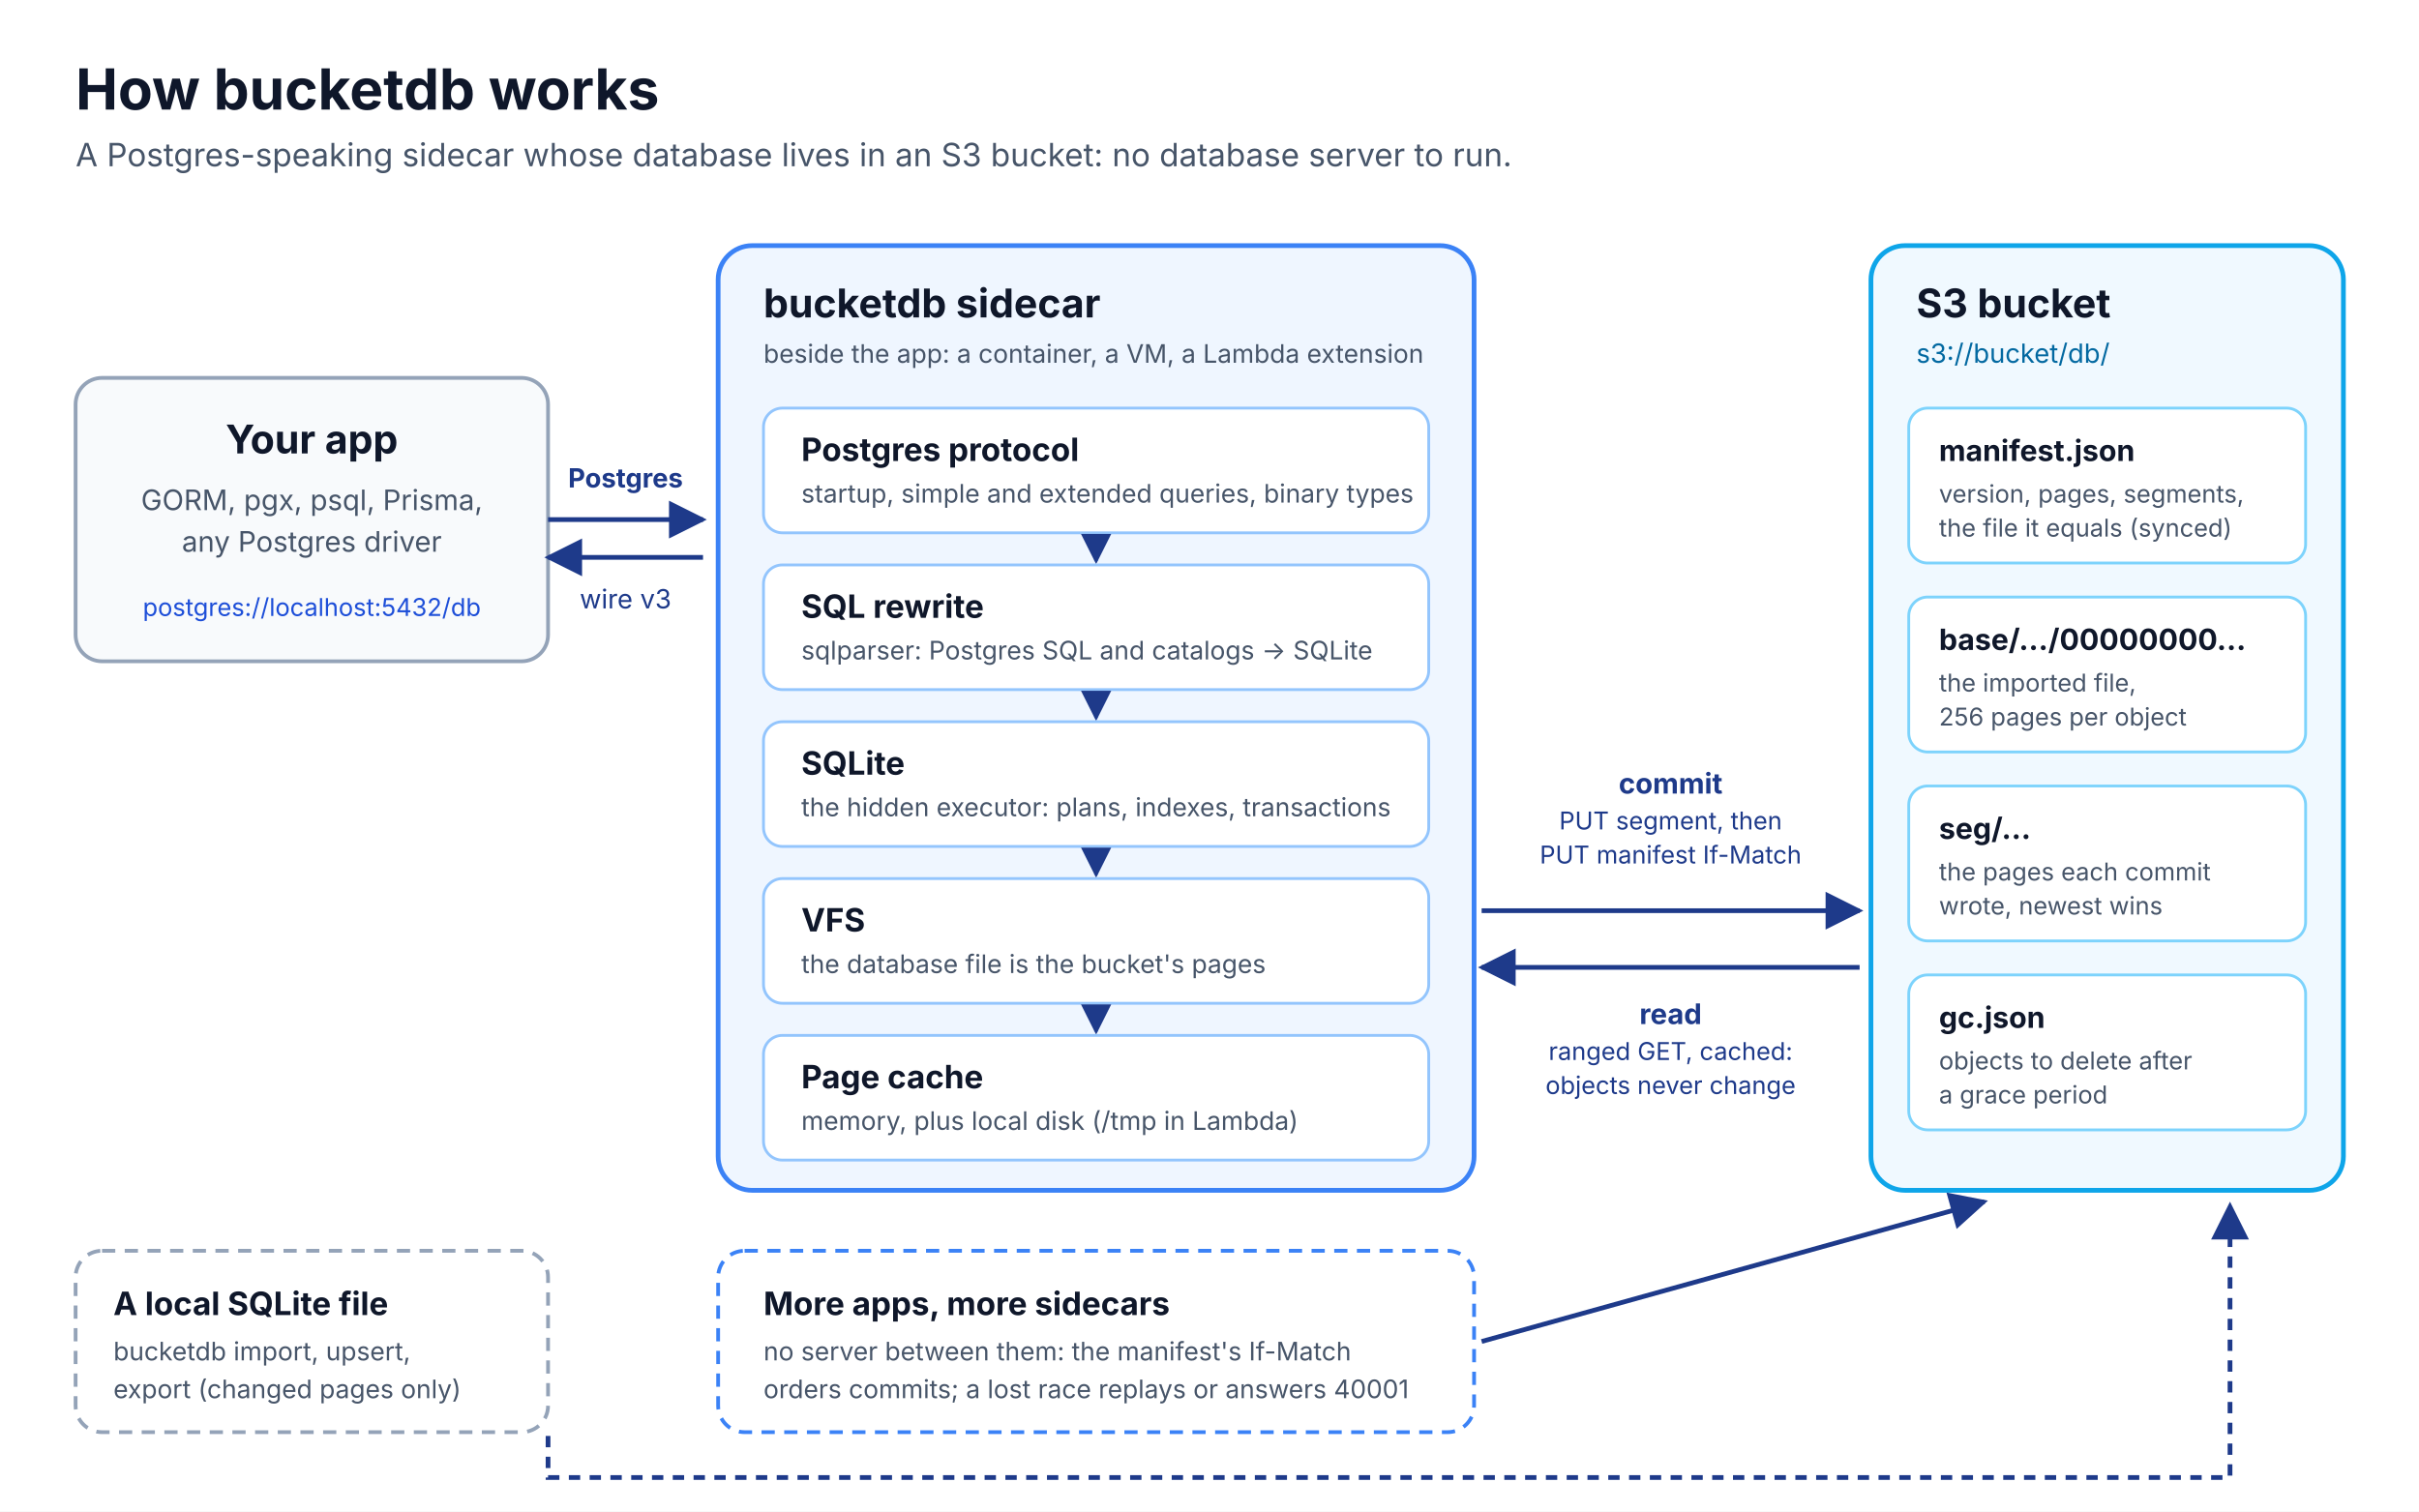
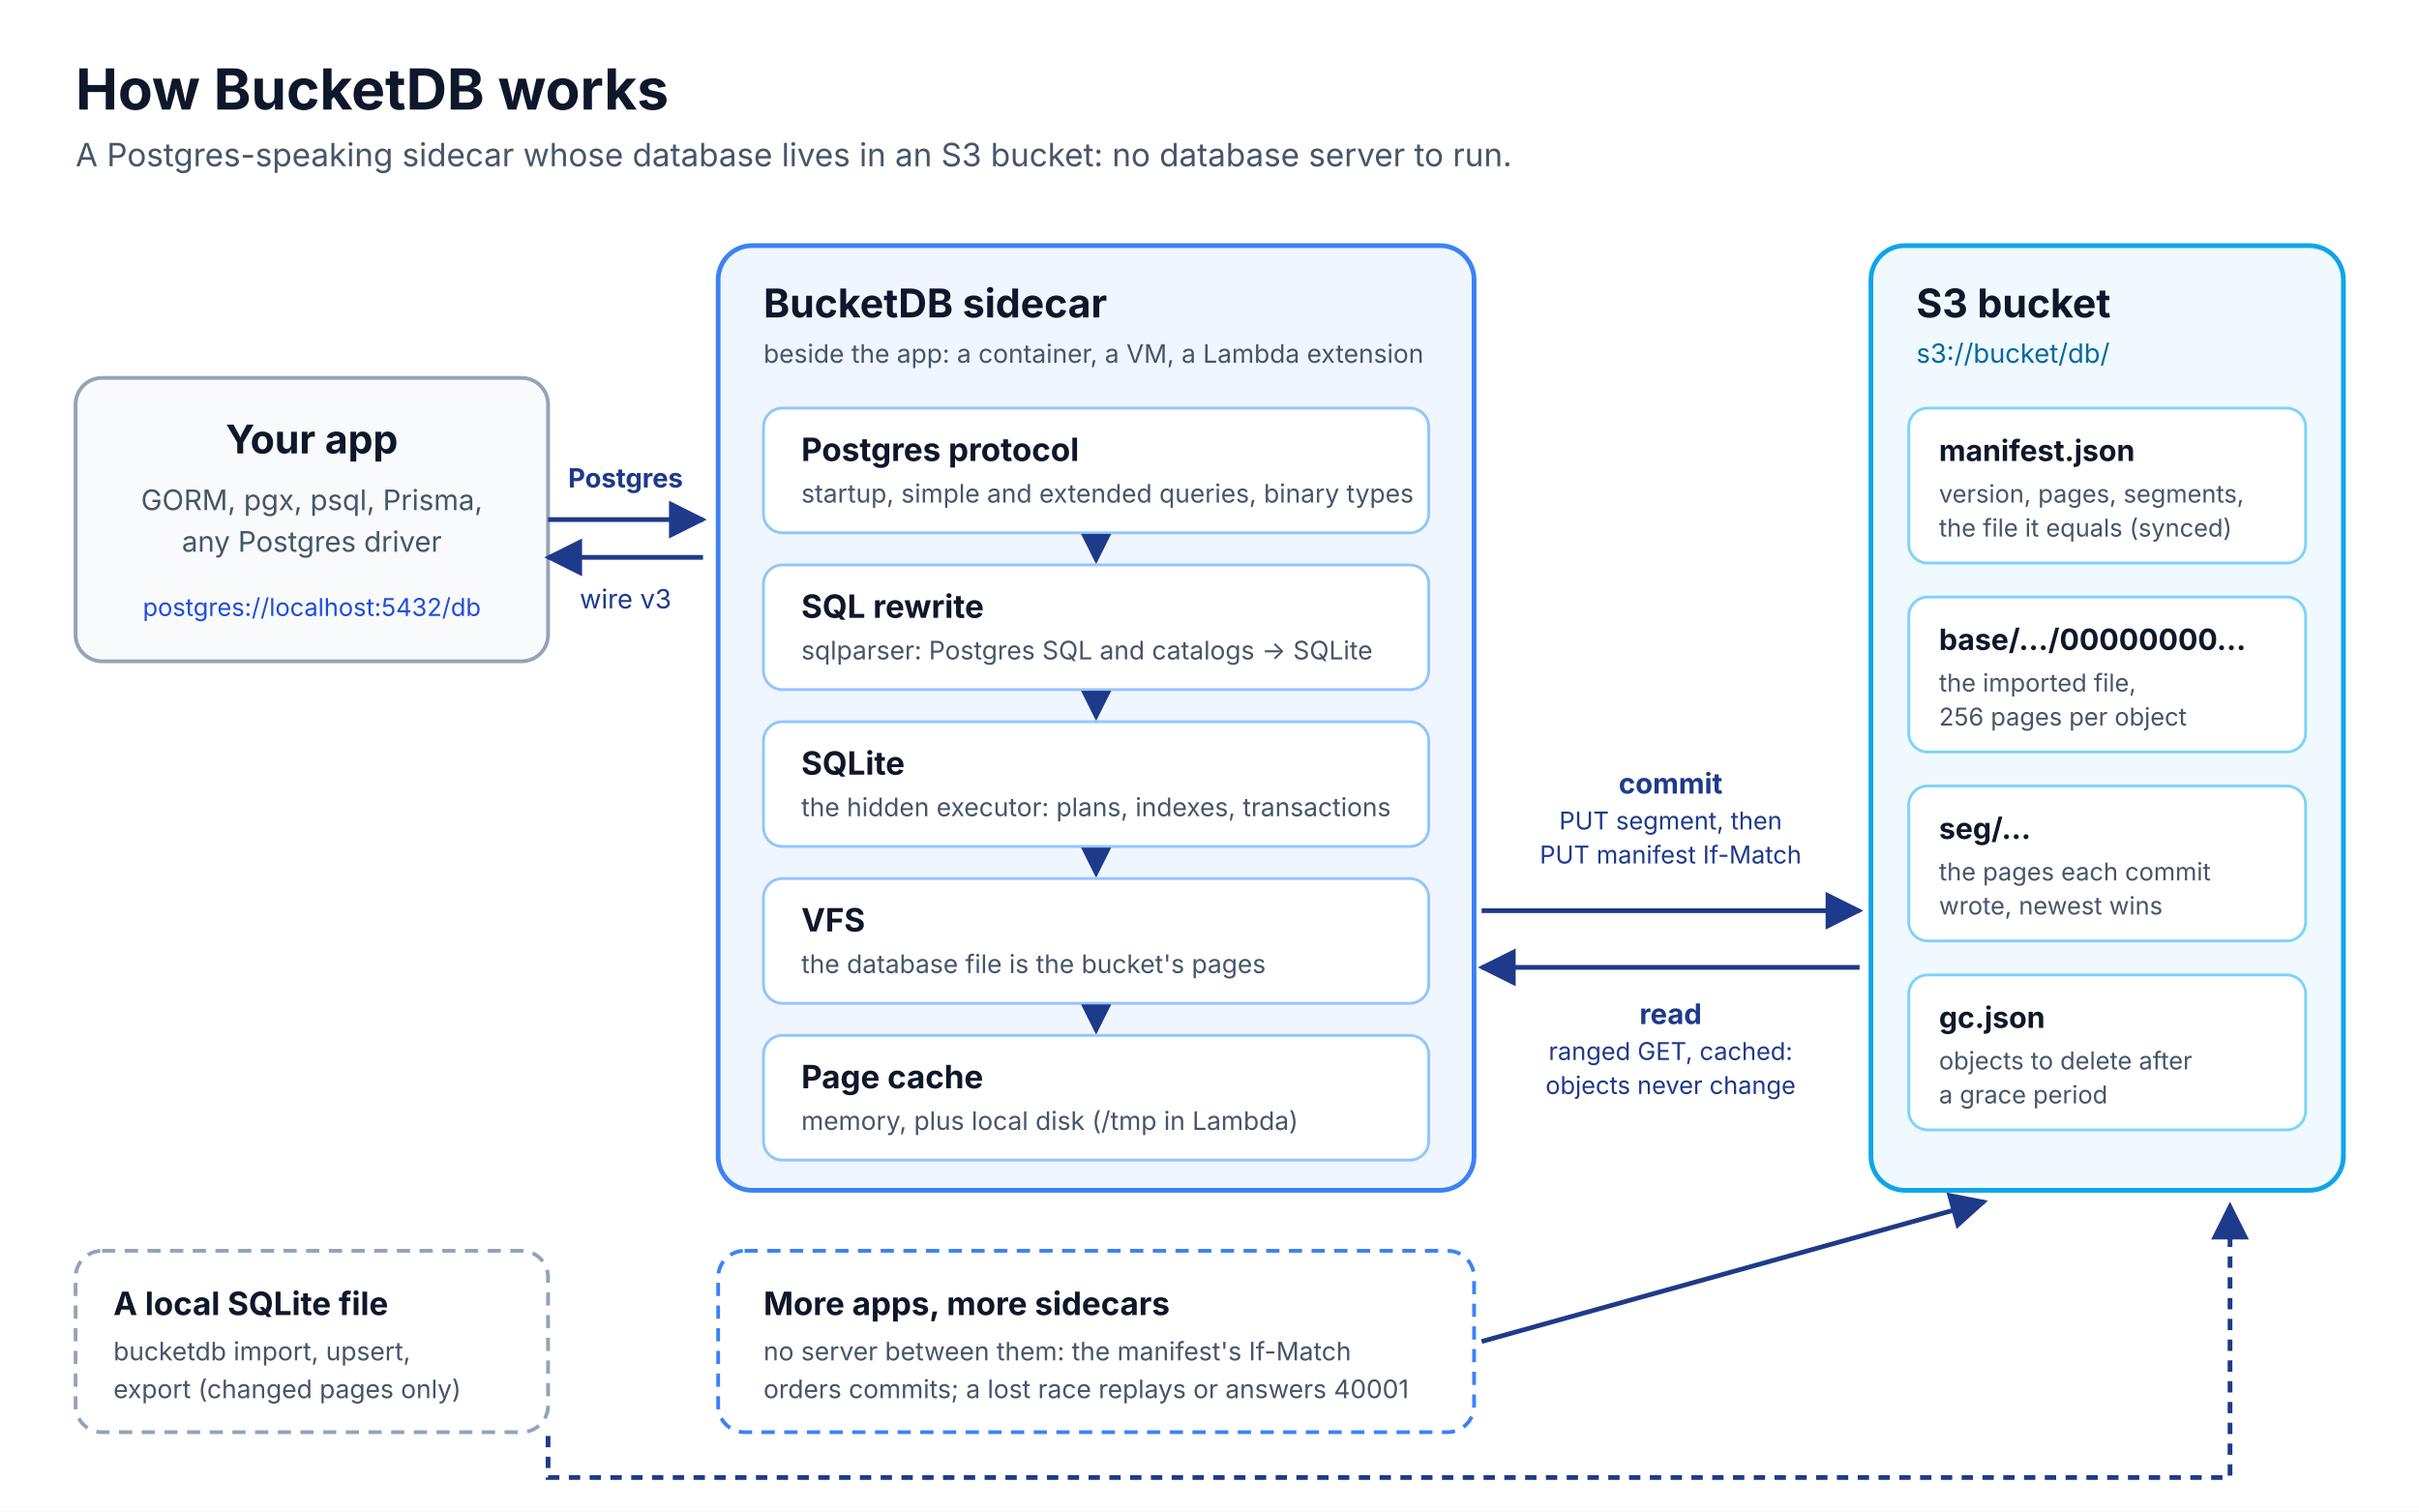
<svg xmlns="http://www.w3.org/2000/svg" viewBox="0 0 1280 800" width="1280" height="800">
  <defs>
    <marker id="arrow" viewBox="0 0 10 10" refX="9" refY="5" markerWidth="8" markerHeight="8" orient="auto-start-reverse">
      <path d="M0 0 L10 5 L0 10 z" fill="#1E3A8A" />
    </marker>
  </defs>
  <rect width="1280" height="800" fill="#FFFFFF" />
-   <text x="40" y="58" font-family="Inter, 'Helvetica Neue', Helvetica, Arial, sans-serif" font-size="30" font-weight="700" fill="#0F172A" text-anchor="start">How bucketdb works</text>
+   <text x="40" y="58" font-family="Inter, 'Helvetica Neue', Helvetica, Arial, sans-serif" font-size="30" font-weight="700" fill="#0F172A" text-anchor="start">How BucketDB works</text>
  <text x="40" y="88" font-family="Inter, 'Helvetica Neue', Helvetica, Arial, sans-serif" font-size="17" font-weight="400" fill="#475569" text-anchor="start">A Postgres-speaking sidecar whose database lives in an S3 bucket: no database server to run.</text>
  <rect x="40" y="200" width="250" height="150" rx="14" fill="#F8FAFC" stroke="#94A3B8" stroke-width="2" />
  <text x="165" y="240" font-family="Inter, 'Helvetica Neue', Helvetica, Arial, sans-serif" font-size="21" font-weight="700" fill="#0F172A" text-anchor="middle">Your app</text>
  <text x="165" y="270" font-family="Inter, 'Helvetica Neue', Helvetica, Arial, sans-serif" font-size="15" font-weight="400" fill="#475569" text-anchor="middle">GORM, pgx, psql, Prisma,</text>
  <text x="165" y="292" font-family="Inter, 'Helvetica Neue', Helvetica, Arial, sans-serif" font-size="15" font-weight="400" fill="#475569" text-anchor="middle">any Postgres driver</text>
  <text x="165" y="326" font-family="Inter, 'Helvetica Neue', Helvetica, Arial, sans-serif" font-size="13" font-weight="400" fill="#1D4ED8" text-anchor="middle">postgres://localhost:5432/db</text>
  <line x1="290" y1="275" x2="372" y2="275" stroke="#1E3A8A" stroke-width="2.5" marker-end="url(#arrow)" />
  <line x1="372" y1="295" x2="290" y2="295" stroke="#1E3A8A" stroke-width="2.5" marker-end="url(#arrow)" />
  <text x="331" y="258" font-family="Inter, 'Helvetica Neue', Helvetica, Arial, sans-serif" font-size="14" font-weight="700" fill="#1E3A8A" text-anchor="middle">Postgres</text>
  <text x="331" y="322" font-family="Inter, 'Helvetica Neue', Helvetica, Arial, sans-serif" font-size="14" font-weight="400" fill="#1E3A8A" text-anchor="middle">wire v3</text>
  <rect x="380" y="130" width="400" height="500" rx="18" fill="#EFF6FF" stroke="#3B82F6" stroke-width="2.5" />
-   <text x="404" y="168" font-family="Inter, 'Helvetica Neue', Helvetica, Arial, sans-serif" font-size="21" font-weight="700" fill="#0F172A" text-anchor="start">bucketdb sidecar</text>
+   <text x="404" y="168" font-family="Inter, 'Helvetica Neue', Helvetica, Arial, sans-serif" font-size="21" font-weight="700" fill="#0F172A" text-anchor="start">BucketDB sidecar</text>
  <text x="404" y="192" font-family="Inter, 'Helvetica Neue', Helvetica, Arial, sans-serif" font-size="13.5" font-weight="400" fill="#475569" text-anchor="start">beside the app: a container, a VM, a Lambda extension</text>
  <rect x="404" y="216" width="352" height="66" rx="10" fill="#FFFFFF" stroke="#93C5FD" stroke-width="1.5" />
  <text x="424" y="244" font-family="Inter, 'Helvetica Neue', Helvetica, Arial, sans-serif" font-size="17" font-weight="700" fill="#0F172A" text-anchor="start">Postgres protocol</text>
  <text x="424" y="266" font-family="Inter, 'Helvetica Neue', Helvetica, Arial, sans-serif" font-size="13.5" font-weight="400" fill="#475569" text-anchor="start">startup, simple and extended queries, binary types</text>
  <line x1="580.0" y1="283" x2="580.0" y2="297" stroke="#60A5FA" stroke-width="2" marker-end="url(#arrow)" />
  <rect x="404" y="299" width="352" height="66" rx="10" fill="#FFFFFF" stroke="#93C5FD" stroke-width="1.5" />
  <text x="424" y="327" font-family="Inter, 'Helvetica Neue', Helvetica, Arial, sans-serif" font-size="17" font-weight="700" fill="#0F172A" text-anchor="start">SQL rewrite</text>
  <text x="424" y="349" font-family="Inter, 'Helvetica Neue', Helvetica, Arial, sans-serif" font-size="13.5" font-weight="400" fill="#475569" text-anchor="start">sqlparser: Postgres SQL and catalogs → SQLite</text>
  <line x1="580.0" y1="366" x2="580.0" y2="380" stroke="#60A5FA" stroke-width="2" marker-end="url(#arrow)" />
  <rect x="404" y="382" width="352" height="66" rx="10" fill="#FFFFFF" stroke="#93C5FD" stroke-width="1.5" />
  <text x="424" y="410" font-family="Inter, 'Helvetica Neue', Helvetica, Arial, sans-serif" font-size="17" font-weight="700" fill="#0F172A" text-anchor="start">SQLite</text>
  <text x="424" y="432" font-family="Inter, 'Helvetica Neue', Helvetica, Arial, sans-serif" font-size="13.5" font-weight="400" fill="#475569" text-anchor="start">the hidden executor: plans, indexes, transactions</text>
  <line x1="580.0" y1="449" x2="580.0" y2="463" stroke="#60A5FA" stroke-width="2" marker-end="url(#arrow)" />
  <rect x="404" y="465" width="352" height="66" rx="10" fill="#FFFFFF" stroke="#93C5FD" stroke-width="1.5" />
  <text x="424" y="493" font-family="Inter, 'Helvetica Neue', Helvetica, Arial, sans-serif" font-size="17" font-weight="700" fill="#0F172A" text-anchor="start">VFS</text>
  <text x="424" y="515" font-family="Inter, 'Helvetica Neue', Helvetica, Arial, sans-serif" font-size="13.5" font-weight="400" fill="#475569" text-anchor="start">the database file is the bucket's pages</text>
  <line x1="580.0" y1="532" x2="580.0" y2="546" stroke="#60A5FA" stroke-width="2" marker-end="url(#arrow)" />
  <rect x="404" y="548" width="352" height="66" rx="10" fill="#FFFFFF" stroke="#93C5FD" stroke-width="1.5" />
  <text x="424" y="576" font-family="Inter, 'Helvetica Neue', Helvetica, Arial, sans-serif" font-size="17" font-weight="700" fill="#0F172A" text-anchor="start">Page cache</text>
  <text x="424" y="598" font-family="Inter, 'Helvetica Neue', Helvetica, Arial, sans-serif" font-size="13.5" font-weight="400" fill="#475569" text-anchor="start">memory, plus local disk (/tmp in Lambda)</text>
  <rect x="990" y="130" width="250" height="500" rx="18" fill="#F0F9FF" stroke="#0EA5E9" stroke-width="2.5" />
  <text x="1014" y="168" font-family="Inter, 'Helvetica Neue', Helvetica, Arial, sans-serif" font-size="21" font-weight="700" fill="#0F172A" text-anchor="start">S3 bucket</text>
  <text x="1014" y="192" font-family="Inter, 'Helvetica Neue', Helvetica, Arial, sans-serif" font-size="14" font-weight="400" fill="#0369A1" text-anchor="start">s3://bucket/db/</text>
  <rect x="1010" y="216" width="210" height="82" rx="10" fill="#FFFFFF" stroke="#7DD3FC" stroke-width="1.5" />
  <text x="1026" y="244" font-family="Inter, 'Helvetica Neue', Helvetica, Arial, sans-serif" font-size="15.5" font-weight="700" fill="#0F172A" text-anchor="start">manifest.json</text>
  <text x="1026" y="266" font-family="Inter, 'Helvetica Neue', Helvetica, Arial, sans-serif" font-size="13" font-weight="400" fill="#475569" text-anchor="start">version, pages, segments,</text>
  <text x="1026" y="284" font-family="Inter, 'Helvetica Neue', Helvetica, Arial, sans-serif" font-size="13" font-weight="400" fill="#475569" text-anchor="start">the file it equals (synced)</text>
  <rect x="1010" y="316" width="210" height="82" rx="10" fill="#FFFFFF" stroke="#7DD3FC" stroke-width="1.5" />
  <text x="1026" y="344" font-family="Inter, 'Helvetica Neue', Helvetica, Arial, sans-serif" font-size="15.5" font-weight="700" fill="#0F172A" text-anchor="start">base/…/00000000…</text>
  <text x="1026" y="366" font-family="Inter, 'Helvetica Neue', Helvetica, Arial, sans-serif" font-size="13" font-weight="400" fill="#475569" text-anchor="start">the imported file,</text>
  <text x="1026" y="384" font-family="Inter, 'Helvetica Neue', Helvetica, Arial, sans-serif" font-size="13" font-weight="400" fill="#475569" text-anchor="start">256 pages per object</text>
  <rect x="1010" y="416" width="210" height="82" rx="10" fill="#FFFFFF" stroke="#7DD3FC" stroke-width="1.5" />
  <text x="1026" y="444" font-family="Inter, 'Helvetica Neue', Helvetica, Arial, sans-serif" font-size="15.5" font-weight="700" fill="#0F172A" text-anchor="start">seg/…</text>
  <text x="1026" y="466" font-family="Inter, 'Helvetica Neue', Helvetica, Arial, sans-serif" font-size="13" font-weight="400" fill="#475569" text-anchor="start">the pages each commit</text>
  <text x="1026" y="484" font-family="Inter, 'Helvetica Neue', Helvetica, Arial, sans-serif" font-size="13" font-weight="400" fill="#475569" text-anchor="start">wrote, newest wins</text>
  <rect x="1010" y="516" width="210" height="82" rx="10" fill="#FFFFFF" stroke="#7DD3FC" stroke-width="1.5" />
  <text x="1026" y="544" font-family="Inter, 'Helvetica Neue', Helvetica, Arial, sans-serif" font-size="15.5" font-weight="700" fill="#0F172A" text-anchor="start">gc.json</text>
  <text x="1026" y="566" font-family="Inter, 'Helvetica Neue', Helvetica, Arial, sans-serif" font-size="13" font-weight="400" fill="#475569" text-anchor="start">objects to delete after</text>
  <text x="1026" y="584" font-family="Inter, 'Helvetica Neue', Helvetica, Arial, sans-serif" font-size="13" font-weight="400" fill="#475569" text-anchor="start">a grace period</text>
  <rect x="380" y="662" width="400" height="96" rx="14" fill="#FFFFFF" stroke="#3B82F6" stroke-width="2" stroke-dasharray="7 5" />
  <text x="404" y="696" font-family="Inter, 'Helvetica Neue', Helvetica, Arial, sans-serif" font-size="17" font-weight="700" fill="#0F172A" text-anchor="start">More apps, more sidecars</text>
  <text x="404" y="720" font-family="Inter, 'Helvetica Neue', Helvetica, Arial, sans-serif" font-size="13.5" font-weight="400" fill="#475569" text-anchor="start">no server between them: the manifest's If-Match</text>
  <text x="404" y="740" font-family="Inter, 'Helvetica Neue', Helvetica, Arial, sans-serif" font-size="13.5" font-weight="400" fill="#475569" text-anchor="start">orders commits; a lost race replays or answers 40001</text>
  <line x1="784" y1="710" x2="1050" y2="636" stroke="#1E3A8A" stroke-width="2.5" marker-end="url(#arrow)" />
  <rect x="40" y="662" width="250" height="96" rx="14" fill="#FFFFFF" stroke="#94A3B8" stroke-width="2" stroke-dasharray="7 5" />
  <text x="60" y="696" font-family="Inter, 'Helvetica Neue', Helvetica, Arial, sans-serif" font-size="17" font-weight="700" fill="#0F172A" text-anchor="start">A local SQLite file</text>
  <text x="60" y="720" font-family="Inter, 'Helvetica Neue', Helvetica, Arial, sans-serif" font-size="13.5" font-weight="400" fill="#475569" text-anchor="start">bucketdb import, upsert,</text>
  <text x="60" y="740" font-family="Inter, 'Helvetica Neue', Helvetica, Arial, sans-serif" font-size="13.5" font-weight="400" fill="#475569" text-anchor="start">export (changed pages only)</text>
  <path d="M290 760 L290 782 L1180 782 L1180 638" fill="none" stroke="#1E3A8A" stroke-width="2.5" stroke-dasharray="6 5" marker-end="url(#arrow)" />
  <line x1="784" y1="482" x2="984" y2="482" stroke="#1E3A8A" stroke-width="2.5" marker-end="url(#arrow)" />
  <line x1="984" y1="512" x2="784" y2="512" stroke="#1E3A8A" stroke-width="2.5" marker-end="url(#arrow)" />
  <text x="884" y="420" font-family="Inter, 'Helvetica Neue', Helvetica, Arial, sans-serif" font-size="15" font-weight="700" fill="#1E3A8A" text-anchor="middle">commit</text>
  <text x="884" y="439" font-family="Inter, 'Helvetica Neue', Helvetica, Arial, sans-serif" font-size="13" fill="#1E3A8A" text-anchor="middle">PUT segment, then</text>
  <text x="884" y="457" font-family="Inter, 'Helvetica Neue', Helvetica, Arial, sans-serif" font-size="13" fill="#1E3A8A" text-anchor="middle">PUT manifest If-Match</text>
  <text x="884" y="542" font-family="Inter, 'Helvetica Neue', Helvetica, Arial, sans-serif" font-size="15" font-weight="700" fill="#1E3A8A" text-anchor="middle">read</text>
  <text x="884" y="561" font-family="Inter, 'Helvetica Neue', Helvetica, Arial, sans-serif" font-size="13" fill="#1E3A8A" text-anchor="middle">ranged GET, cached:</text>
  <text x="884" y="579" font-family="Inter, 'Helvetica Neue', Helvetica, Arial, sans-serif" font-size="13" fill="#1E3A8A" text-anchor="middle">objects never change</text>
</svg>
